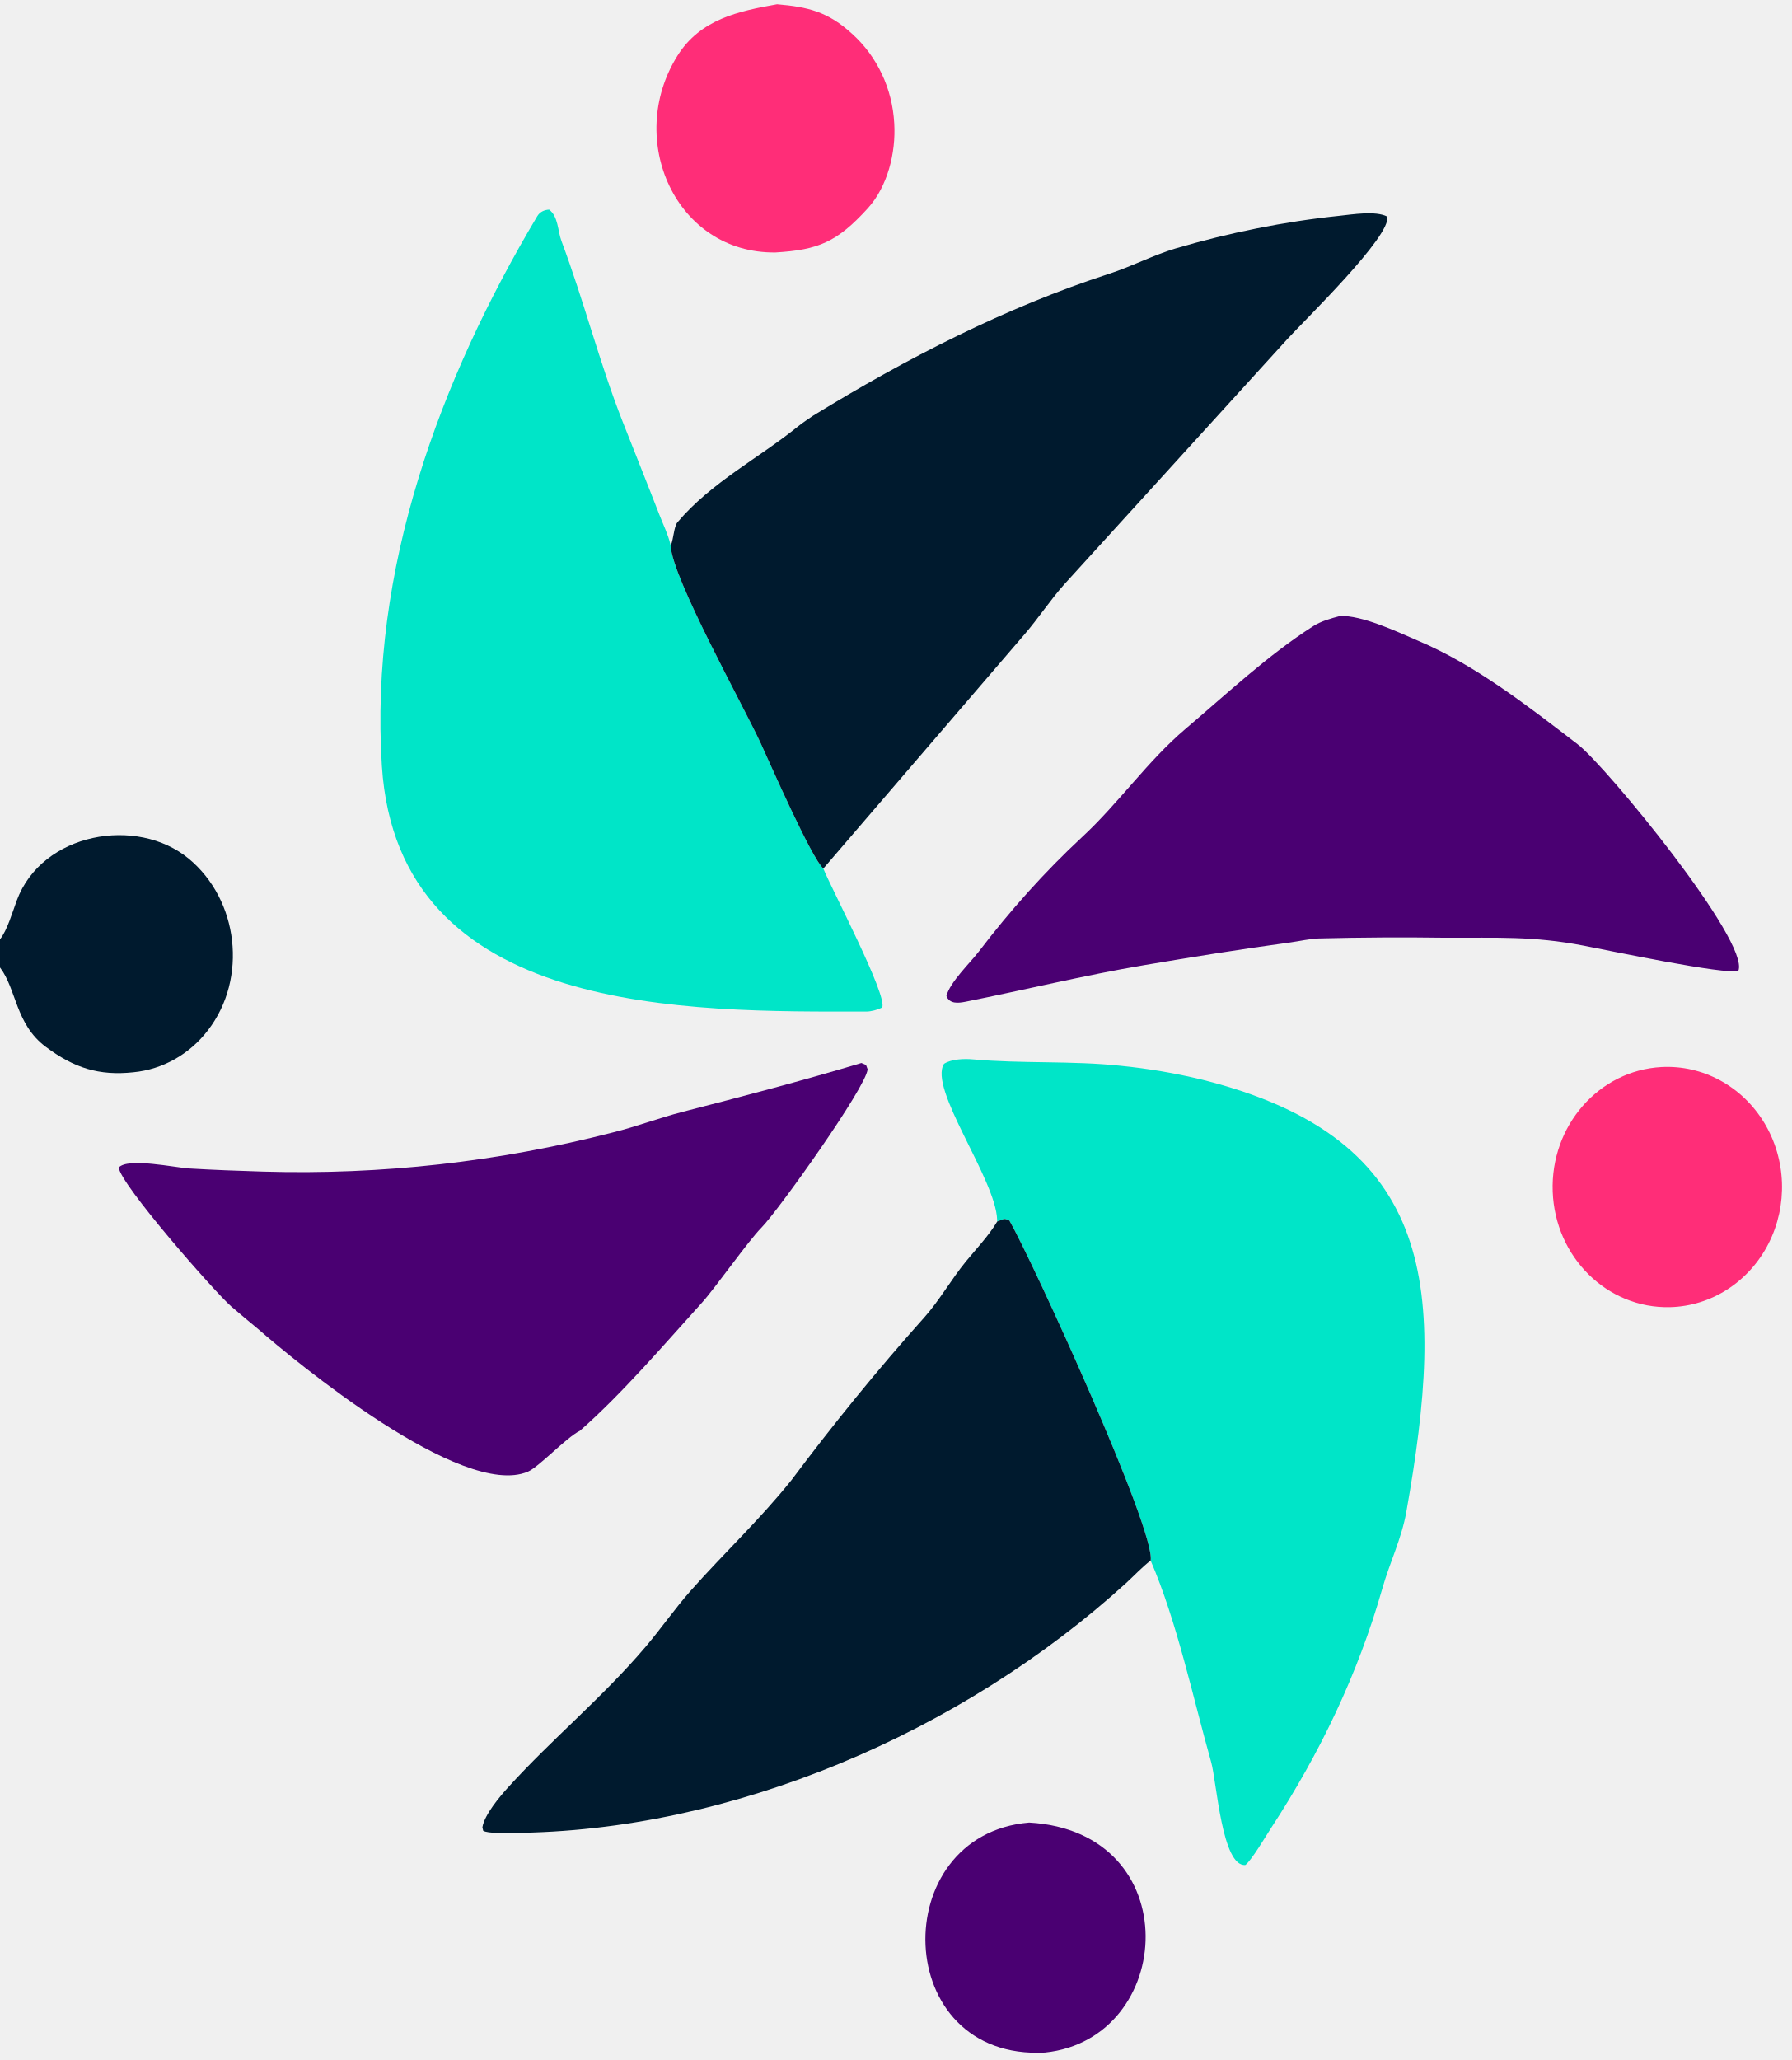
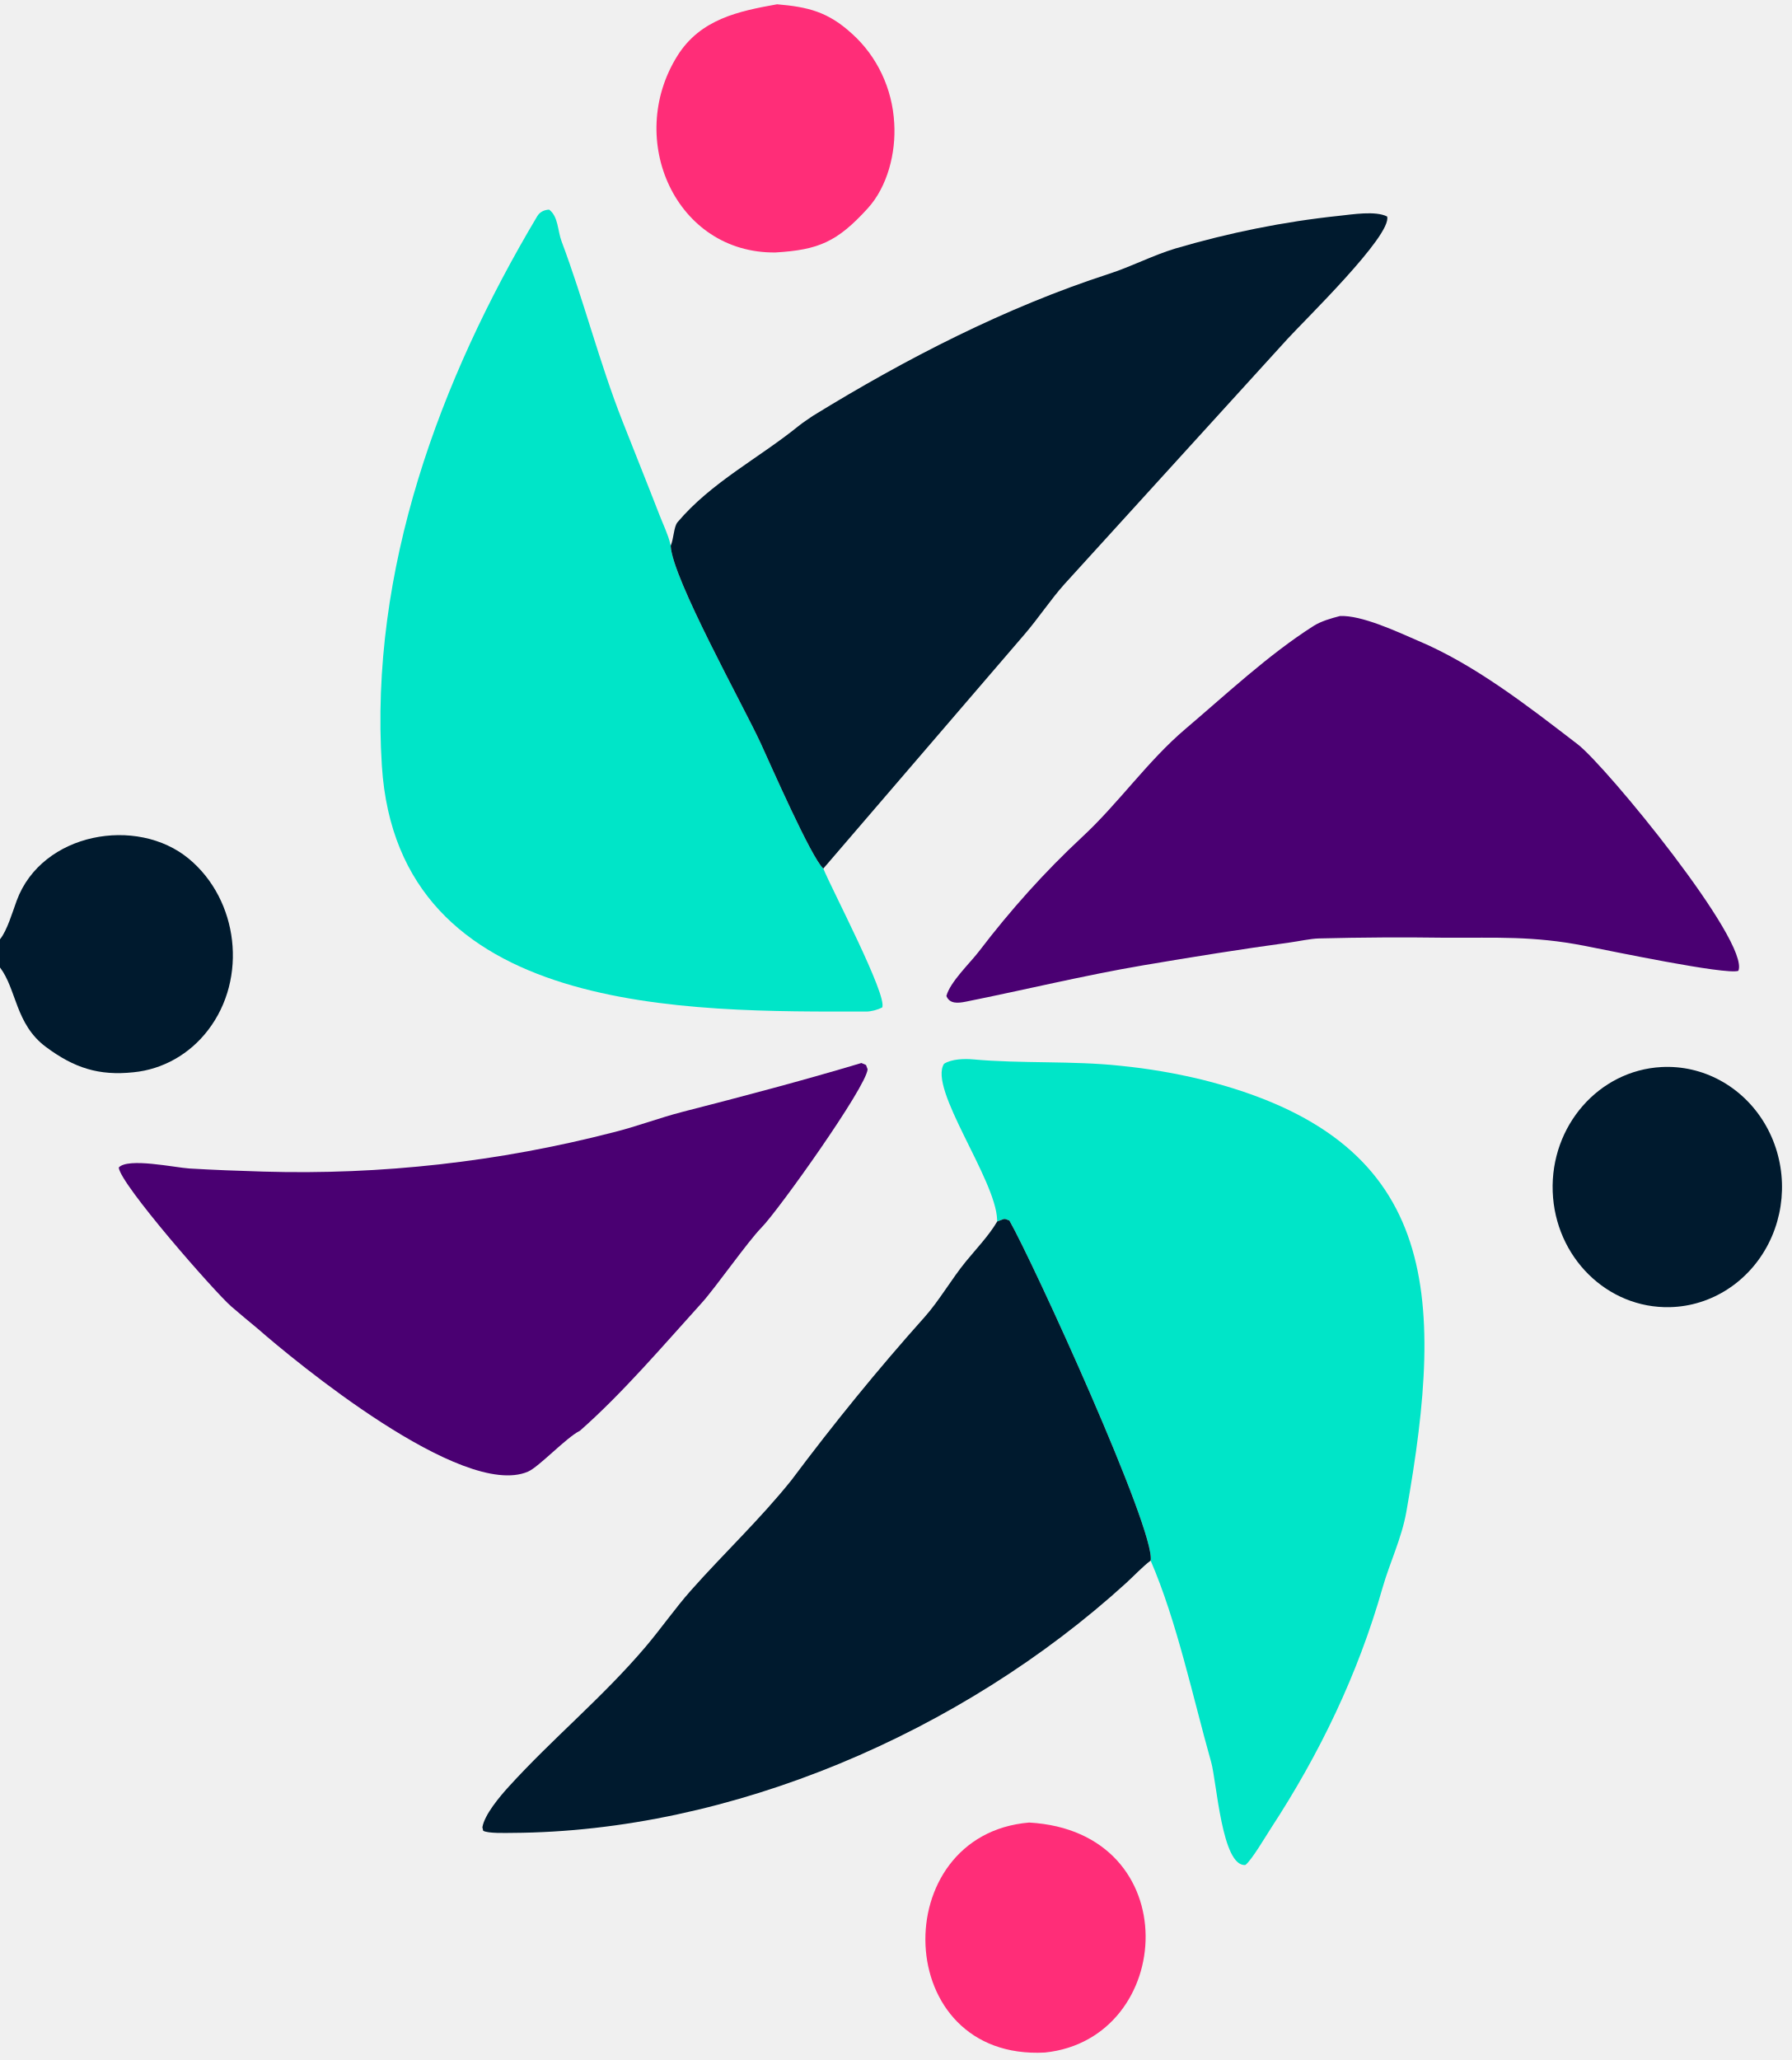
<svg xmlns="http://www.w3.org/2000/svg" width="147" height="169" viewBox="0 0 147 169" fill="none">
-   <g clip-path="url(#clip0_10_16)">
-     <path d="M67.553 71.255C68.149 72.772 72.864 81.74 72.378 82.656C71.998 82.844 71.481 82.988 71.062 82.988C56.489 82.989 32.661 83.445 31.332 62.837C30.295 46.741 36.086 31.156 44.075 17.746C44.296 17.373 44.666 17.217 45.054 17.197C45.81 17.755 45.752 18.937 46.07 19.782C47.901 24.65 49.166 29.704 51.068 34.543C52.079 37.117 53.114 39.68 54.113 42.259C54.409 43.026 54.821 43.86 55 44.643L55.029 44.778C55.152 47.433 61.02 57.942 62.415 60.974C63.221 62.727 66.564 70.365 67.553 71.255Z" fill="#00E5C8" />
-     <path d="M81.817 100.211L81.812 100.059C81.701 96.727 76.142 89.295 77.457 87.272C78.064 86.881 79.114 86.844 79.822 86.909C83.815 87.273 87.974 87.009 91.944 87.437C94.191 87.661 96.42 88.04 98.619 88.572C118.064 93.429 118.602 105.923 115.386 124.036C114.999 126.216 114.015 128.222 113.433 130.268C111.418 137.352 108.269 143.88 104.289 149.969C103.873 150.605 102.699 152.608 102.18 153.002C100.251 153.165 99.829 146.172 99.374 144.564C97.886 139.302 96.566 133.015 94.408 128.029C94.84 125.608 84.74 103.494 82.817 100.133C82.32 99.919 82.453 99.992 81.817 100.211Z" fill="#00E5C8" />
-     <path d="M55.029 44.778C55.279 44.203 55.283 43.205 55.589 42.844C58.355 39.569 62.238 37.606 65.512 34.955C65.885 34.653 66.306 34.39 66.696 34.115C74.356 29.406 82.534 25.204 91.034 22.45C92.844 21.862 94.605 20.94 96.432 20.389C100.824 19.097 105.338 18.181 109.877 17.705C110.936 17.594 112.855 17.272 113.812 17.763C114.232 19.288 107.032 26.273 105.631 27.811L87.335 47.922C86.197 49.195 85.188 50.733 84.06 52.041L67.553 71.255C66.564 70.365 63.221 62.727 62.415 60.974C61.02 57.942 55.152 47.433 55.029 44.778Z" fill="#001A2E" />
-     <path d="M81.817 100.211C82.453 99.992 82.32 99.919 82.817 100.133C84.74 103.494 94.84 125.608 94.408 128.029C93.776 128.496 92.987 129.333 92.382 129.883C78.899 142.152 59.966 150.276 42.016 150.368C41.47 150.371 40.025 150.422 39.645 150.193L39.579 149.909C39.748 148.87 41.02 147.371 41.713 146.608C45.344 142.61 49.424 139.273 52.945 135.131C54.242 133.604 55.388 131.947 56.671 130.498C59.376 127.446 62.354 124.652 64.926 121.442C68.416 116.779 71.994 112.375 75.864 108.047C77.044 106.727 78.096 104.897 79.246 103.494C80.069 102.489 81.126 101.375 81.781 100.272L81.817 100.211Z" fill="#001A2E" />
-     <path d="M109.939 50.538C111.703 50.452 114.614 51.814 116.294 52.542C121.008 54.517 125.402 57.955 129.452 61.066C131.759 62.838 143.616 77.286 142.628 79.647C141.602 80.001 131.953 77.97 129.962 77.585C125.759 76.772 122.858 76.95 118.648 76.931C115.167 76.881 111.685 76.901 108.204 76.989C107.521 77.005 106.57 77.219 105.857 77.317C101.86 77.862 97.817 78.511 93.841 79.186C88.953 80.015 84.088 81.206 79.225 82.179C78.611 82.302 77.913 82.374 77.65 81.709C77.95 80.559 79.59 79.01 80.343 78.022C82.905 74.665 85.699 71.543 88.767 68.687C91.774 65.906 94.15 62.441 97.267 59.797C100.641 56.934 104.039 53.737 107.752 51.366C108.397 50.955 109.21 50.73 109.939 50.538Z" fill="#4A0072" />
-     <path d="M70.677 87.208L71.055 87.371L71.186 87.721C71.087 89.17 63.854 99.316 62.483 100.705C61.368 101.835 58.693 105.656 57.585 106.879C54.425 110.369 51.081 114.299 47.583 117.377C46.465 117.925 44.224 120.346 43.314 120.734C37.915 123.039 24.08 111.574 21.174 109.028C20.434 108.419 19.7 107.802 18.971 107.177C17.619 105.999 9.861 97.151 9.743 95.782C10.494 94.946 14.366 95.791 15.53 95.861C17.564 95.982 19.588 96.057 21.623 96.117C31.277 96.401 40.924 95.319 50.301 92.9C52.226 92.424 54.106 91.702 56.015 91.212C60.869 89.967 65.876 88.648 70.677 87.208Z" fill="#4A0072" />
-     <path d="M63.757 0.352C66.294 0.569 67.935 0.963 69.903 2.765C71.966 4.617 73.218 7.269 73.37 10.11C73.52 12.553 72.812 15.318 71.197 17.092C68.69 19.846 67.162 20.502 63.619 20.712C55.463 20.805 51.277 11.459 55.578 4.581C57.467 1.56 60.621 0.912 63.757 0.352Z" fill="#FF2D78" />
-     <path d="M136.315 87.54C139.704 87.357 142.925 89.1 144.745 92.1C146.564 95.101 146.7 98.895 145.099 102.03C143.499 105.165 140.412 107.155 137.019 107.237C131.875 107.362 127.589 103.138 127.396 97.752C127.204 92.367 131.177 87.819 136.315 87.54Z" fill="#FF2D78" />
-     <path d="M84.439 149.52C97.467 150.26 96.464 167.268 85.738 168.387C73.077 169.069 72.694 150.509 84.439 149.52Z" fill="#4A0072" />
-     <path d="M0 77.058C0.584 76.347 1.027 74.815 1.372 73.882C3.436 68.298 11.238 66.92 15.497 70.454C19.564 73.831 20.352 80.252 17.059 84.525C15.552 86.49 13.349 87.733 10.952 87.968C8.12 88.27 6.088 87.618 3.763 85.886C1.257 84.019 1.37 81.17 0 79.371V77.058Z" fill="#001A2E" />
+   <g clip-path="url(#clip0_28_495)">
+     <mask id="mask0_28_495" style="mask-type:luminance" maskUnits="userSpaceOnUse" x="0" y="0" width="147" height="169">
+       <path d="M147 0H0V169H147V0Z" fill="white" />
+     </mask>
+     <g mask="url(#mask0_28_495)">
+       <path d="M67.553 71.255C68.149 72.772 72.864 81.74 72.378 82.656C71.998 82.844 71.481 82.988 71.062 82.988C56.489 82.989 32.661 83.445 31.332 62.837C30.295 46.741 36.086 31.156 44.075 17.746C44.296 17.373 44.666 17.217 45.054 17.197C45.81 17.755 45.752 18.937 46.07 19.782C47.901 24.65 49.166 29.704 51.068 34.543C52.079 37.117 53.114 39.68 54.113 42.259C54.409 43.026 54.821 43.86 55 44.643L55.029 44.778C55.152 47.433 61.02 57.942 62.415 60.974C63.221 62.727 66.564 70.365 67.553 71.255Z" fill="#00E5C8" />
+       <path d="M81.817 100.211L81.812 100.059C81.701 96.727 76.142 89.295 77.457 87.272C78.064 86.881 79.114 86.844 79.822 86.909C83.815 87.273 87.974 87.009 91.944 87.437C94.191 87.661 96.42 88.04 98.619 88.572C118.064 93.429 118.602 105.923 115.386 124.036C114.999 126.216 114.015 128.222 113.433 130.268C111.418 137.352 108.269 143.88 104.289 149.969C103.873 150.605 102.699 152.608 102.18 153.002C100.251 153.165 99.829 146.172 99.374 144.564C97.886 139.302 96.566 133.015 94.408 128.029C94.84 125.608 84.74 103.494 82.817 100.133C82.32 99.919 82.453 99.992 81.817 100.211Z" fill="#00E5C8" />
+       <path d="M55.029 44.778C55.279 44.203 55.283 43.205 55.589 42.844C58.355 39.569 62.238 37.606 65.512 34.955C65.885 34.653 66.306 34.39 66.696 34.115C74.356 29.406 82.534 25.204 91.034 22.45C92.844 21.862 94.605 20.94 96.432 20.389C100.824 19.097 105.338 18.181 109.877 17.705C110.936 17.594 112.855 17.272 113.812 17.763C114.232 19.288 107.032 26.273 105.631 27.811L87.335 47.922C86.197 49.195 85.188 50.733 84.06 52.041L67.553 71.255C66.564 70.365 63.221 62.727 62.415 60.974C61.02 57.942 55.152 47.433 55.029 44.778Z" fill="#001A2E" />
+       <path d="M81.817 100.211C82.453 99.992 82.32 99.919 82.817 100.133C84.74 103.494 94.84 125.608 94.408 128.029C93.776 128.496 92.987 129.333 92.382 129.883C78.899 142.152 59.966 150.276 42.016 150.368C41.47 150.371 40.025 150.422 39.645 150.193L39.579 149.909C39.748 148.87 41.02 147.371 41.713 146.608C45.344 142.61 49.424 139.273 52.945 135.131C54.242 133.604 55.388 131.947 56.671 130.498C59.376 127.446 62.354 124.652 64.926 121.442C68.416 116.779 71.994 112.375 75.864 108.047C77.044 106.727 78.096 104.897 79.246 103.494C80.069 102.489 81.126 101.375 81.781 100.272L81.817 100.211Z" fill="#001A2E" />
+       <path d="M109.939 50.538C111.703 50.452 114.614 51.814 116.294 52.542C121.008 54.517 125.402 57.955 129.452 61.066C131.759 62.838 143.616 77.286 142.628 79.647C141.602 80.001 131.953 77.97 129.962 77.585C125.759 76.772 122.858 76.95 118.648 76.931C115.167 76.881 111.685 76.901 108.204 76.989C107.521 77.005 106.57 77.219 105.857 77.317C101.86 77.862 97.817 78.511 93.841 79.186C88.953 80.015 84.088 81.206 79.225 82.179C78.611 82.302 77.913 82.374 77.65 81.709C77.95 80.559 79.59 79.01 80.343 78.022C82.905 74.665 85.699 71.543 88.767 68.687C91.774 65.906 94.15 62.441 97.267 59.797C100.641 56.934 104.039 53.737 107.752 51.366C108.397 50.955 109.21 50.73 109.939 50.538Z" fill="#4A0072" />
+       <path d="M70.677 87.208L71.055 87.371L71.186 87.721C71.087 89.17 63.854 99.316 62.483 100.705C61.368 101.835 58.693 105.656 57.585 106.879C54.425 110.369 51.081 114.299 47.583 117.377C46.465 117.925 44.224 120.346 43.314 120.734C37.915 123.039 24.08 111.574 21.174 109.028C20.434 108.419 19.7 107.802 18.971 107.177C17.619 105.999 9.861 97.151 9.743 95.782C10.494 94.946 14.366 95.791 15.53 95.861C17.564 95.982 19.588 96.057 21.623 96.117C31.277 96.401 40.924 95.319 50.301 92.9C52.226 92.424 54.106 91.702 56.015 91.212C60.869 89.967 65.876 88.648 70.677 87.208Z" fill="#4A0072" />
+       <path d="M63.757 0.352C66.294 0.569 67.935 0.963 69.903 2.765C71.966 4.617 73.218 7.269 73.37 10.11C73.52 12.553 72.812 15.318 71.197 17.092C68.69 19.846 67.162 20.502 63.619 20.712C55.463 20.805 51.277 11.459 55.578 4.581C57.467 1.56 60.621 0.912 63.757 0.352Z" fill="#FF2D78" />
+       <path d="M136.315 87.54C139.704 87.357 142.925 89.1 144.745 92.1C146.564 95.101 146.7 98.895 145.099 102.03C143.499 105.165 140.412 107.155 137.019 107.237C131.875 107.362 127.589 103.138 127.396 97.752C127.204 92.367 131.177 87.819 136.315 87.54Z" fill="#001A2E" />
+       <path d="M84.439 149.52C97.467 150.26 96.464 167.268 85.738 168.387C73.077 169.069 72.694 150.509 84.439 149.52Z" fill="#FF2D78" />
+       <path d="M0 77.058C0.584 76.347 1.027 74.815 1.372 73.882C3.436 68.298 11.238 66.92 15.497 70.454C19.564 73.831 20.352 80.252 17.059 84.525C15.552 86.49 13.349 87.733 10.952 87.968C8.12 88.27 6.088 87.618 3.763 85.886C1.257 84.019 1.37 81.17 0 79.371V77.058Z" fill="#001A2E" />
+     </g>
  </g>
  <defs>
-     <clipPath id="clip0_10_16">
+     <clipPath id="clip0_28_495">
      <rect width="147" height="169" fill="white" />
    </clipPath>
  </defs>
</svg>
